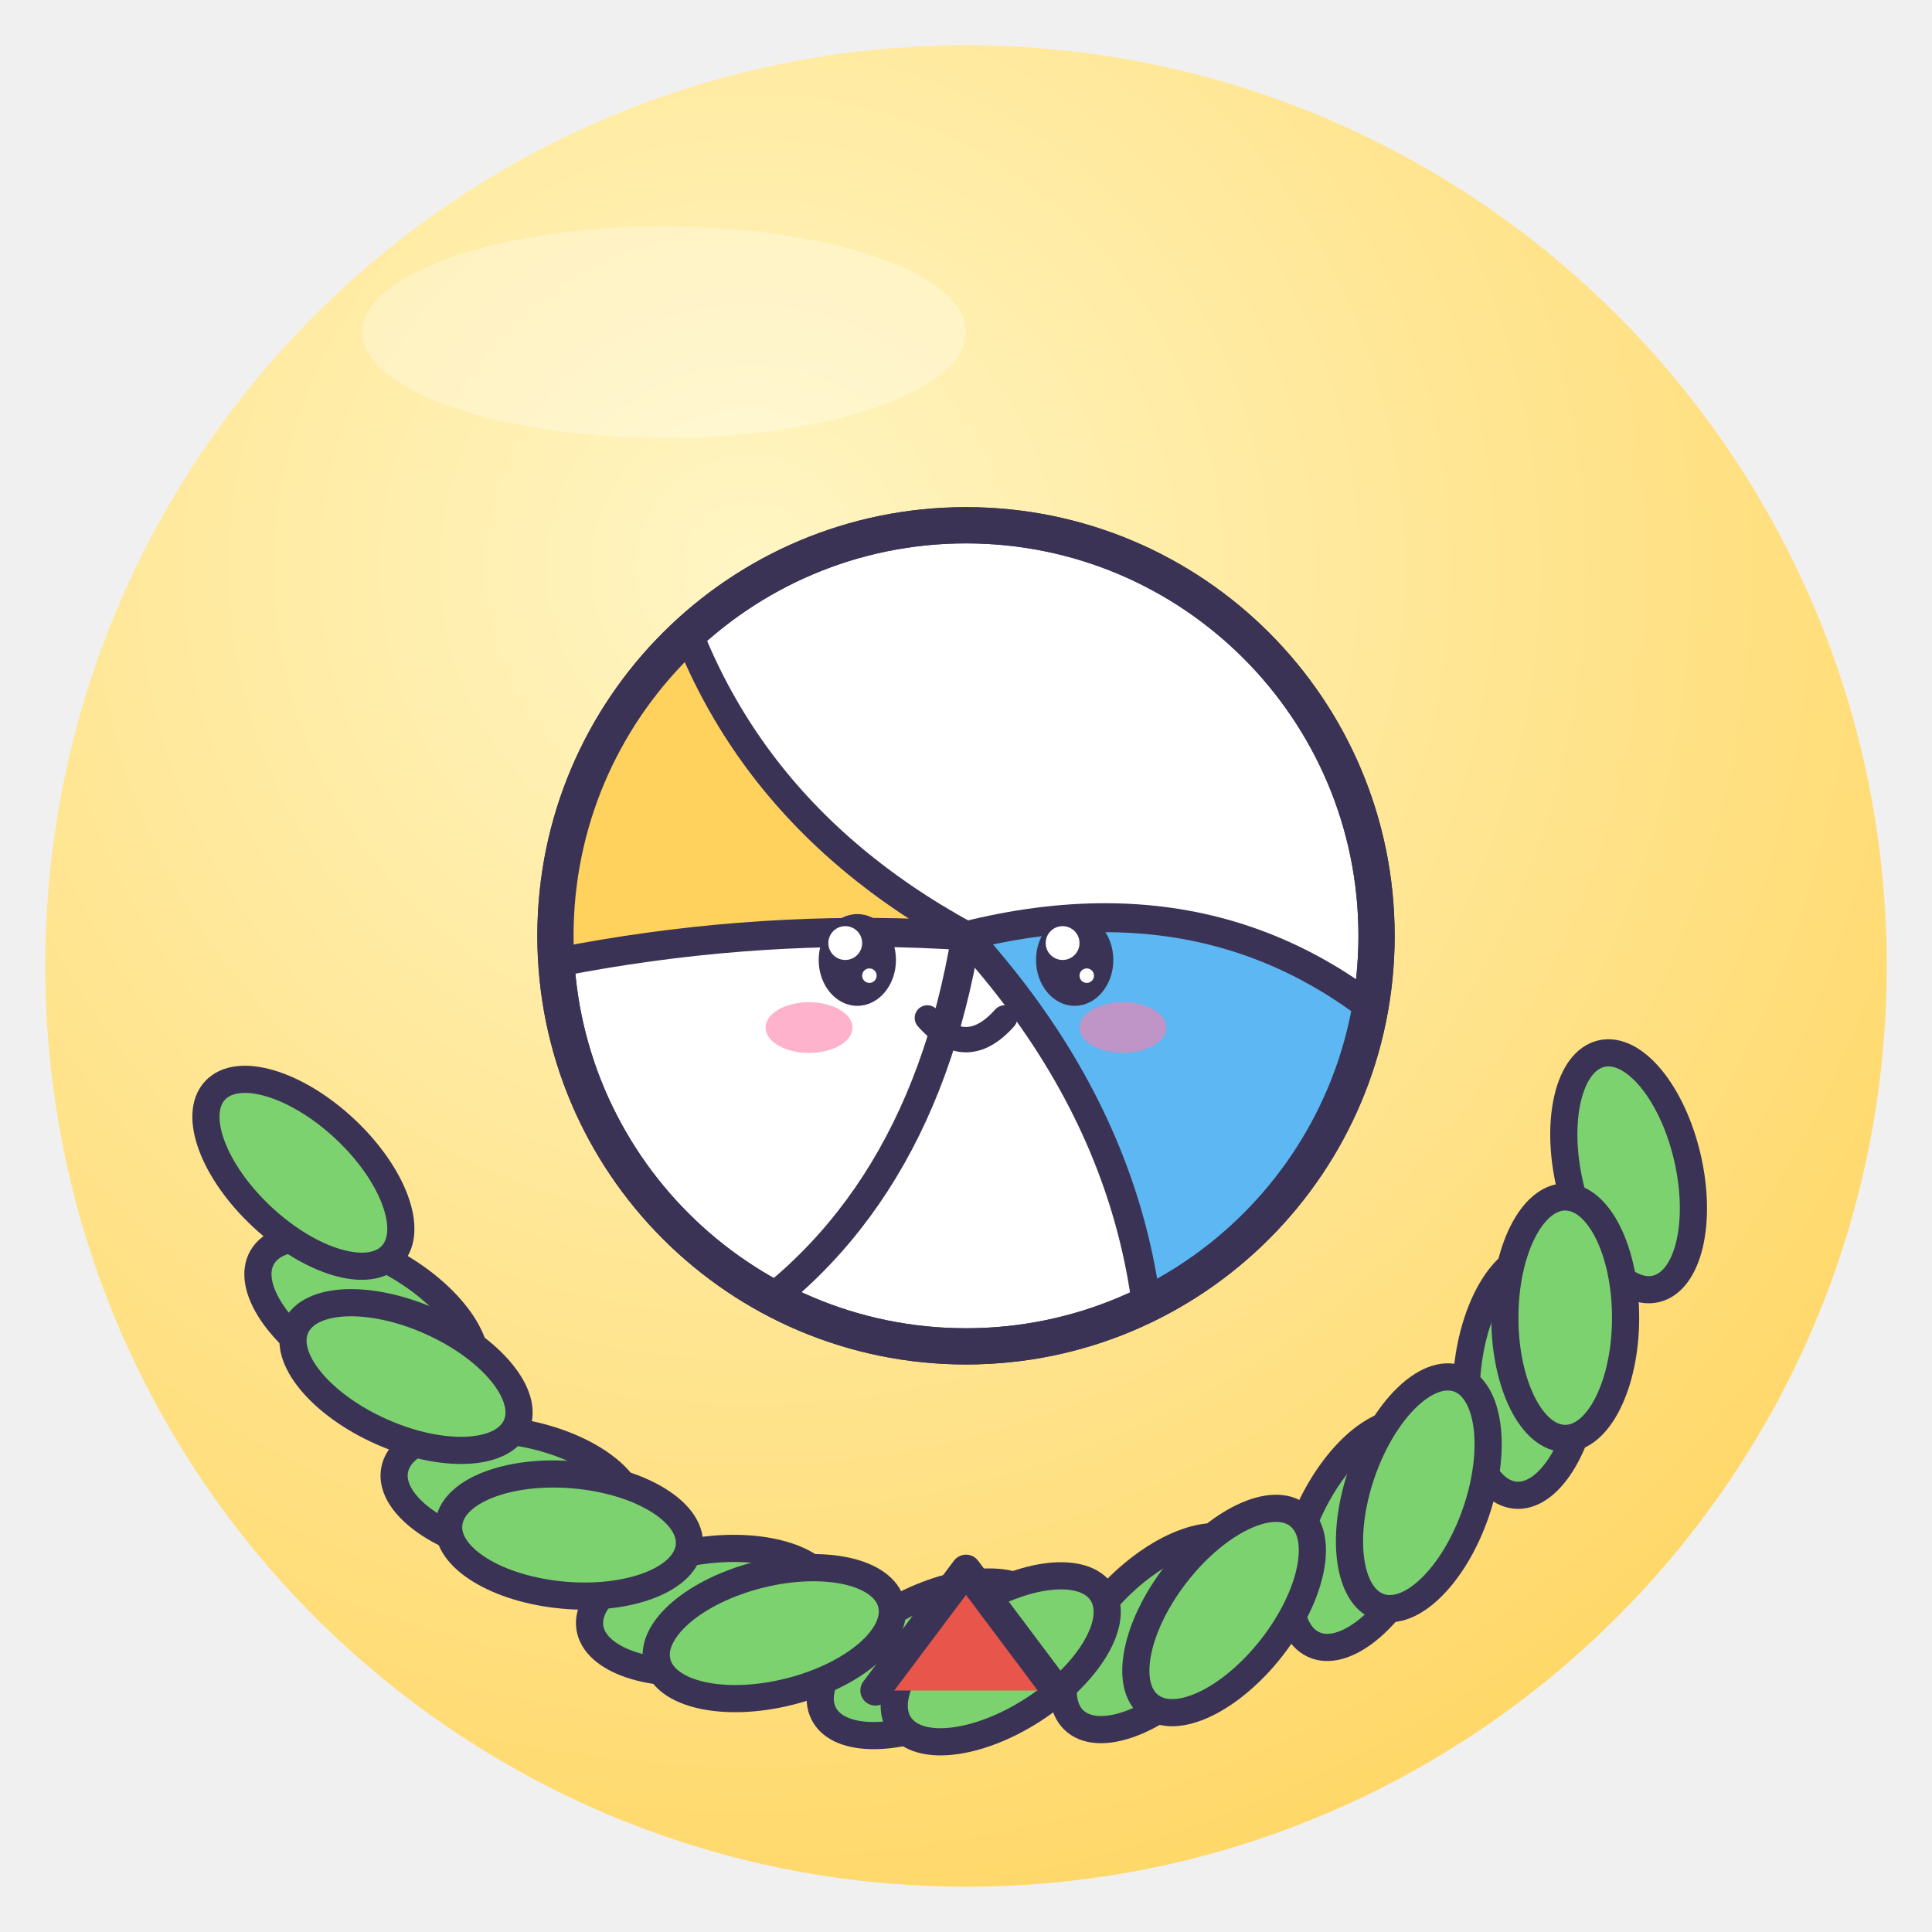
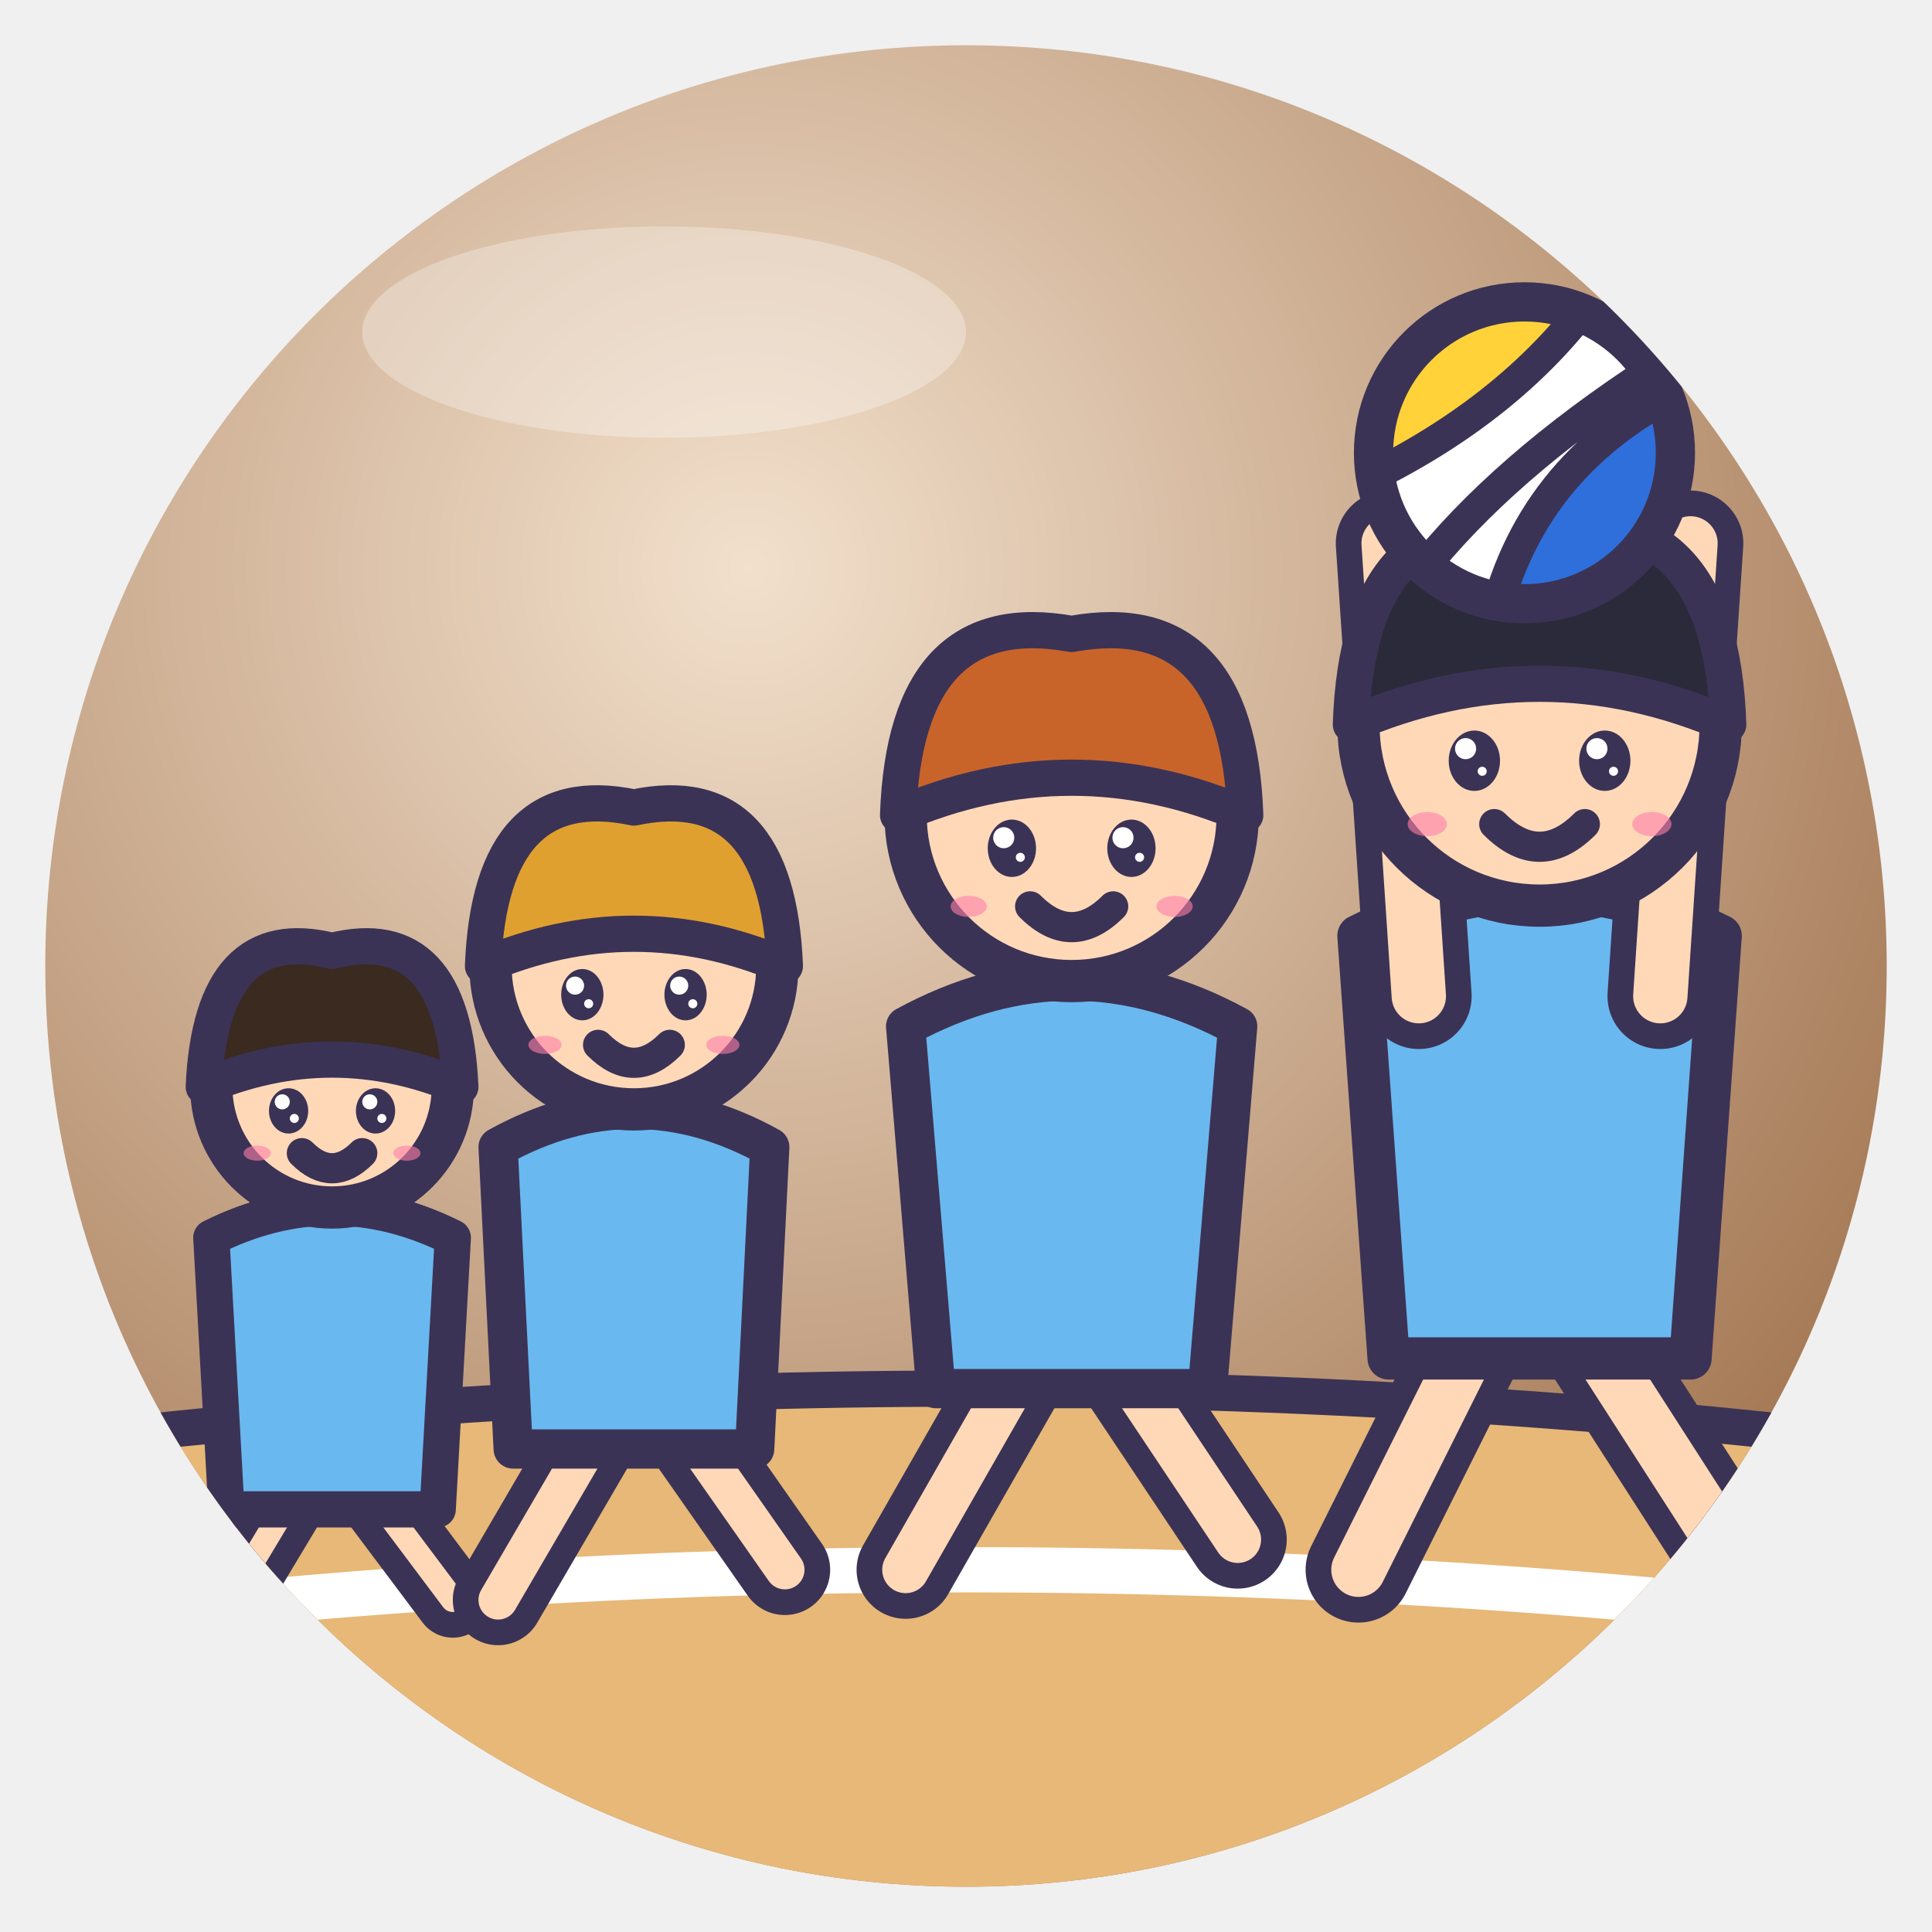
<svg xmlns="http://www.w3.org/2000/svg" viewBox="0 0 128 128" width="128" height="128">
  <defs>
    <radialGradient id="g" cx="38%" cy="28%" r="85%">
-       <stop offset="0" stop-color="#FFF6C4" />
-       <stop offset="1" stop-color="#FFD45E" />
+       <stop offset="0" stop-color="#F2E0CC" />
+       <stop offset="1" stop-color="#9A6A44" />
    </radialGradient>
    <clipPath id="c">
      <circle cx="64" cy="64" r="61" />
    </clipPath>
  </defs>
  <circle cx="64" cy="64" r="61" fill="url(#g)" />
  <g clip-path="url(#c)">
-     <ellipse cx="107.9" cy="77.6" rx="8" ry="4" fill="#7CD26E" stroke="#3B3355" stroke-linejoin="round" stroke-linecap="round" stroke-width="1.8" transform="rotate(77 107.9 77.6)" />
-     <ellipse cx="101.2" cy="91.1" rx="8" ry="4" fill="#7CD26E" stroke="#3B3355" stroke-linejoin="round" stroke-linecap="round" stroke-width="1.8" transform="rotate(96 101.2 91.1)" />
-     <ellipse cx="90.4" cy="101.7" rx="8" ry="4" fill="#7CD26E" stroke="#3B3355" stroke-linejoin="round" stroke-linecap="round" stroke-width="1.8" transform="rotate(115 90.4 101.7)" />
-     <ellipse cx="76.7" cy="108.2" rx="8" ry="4" fill="#7CD26E" stroke="#3B3355" stroke-linejoin="round" stroke-linecap="round" stroke-width="1.8" transform="rotate(134 76.7 108.2)" />
-     <ellipse cx="61.7" cy="109.9" rx="8" ry="4" fill="#7CD26E" stroke="#3B3355" stroke-linejoin="round" stroke-linecap="round" stroke-width="1.8" transform="rotate(153 61.7 109.9)" />
-     <ellipse cx="47.0" cy="106.7" rx="8" ry="4" fill="#7CD26E" stroke="#3B3355" stroke-linejoin="round" stroke-linecap="round" stroke-width="1.8" transform="rotate(172 47.0 106.7)" />
-     <ellipse cx="34.0" cy="98.9" rx="8" ry="4" fill="#7CD26E" stroke="#3B3355" stroke-linejoin="round" stroke-linecap="round" stroke-width="1.8" transform="rotate(191 34.0 98.9)" />
-     <ellipse cx="24.3" cy="87.3" rx="8" ry="4" fill="#7CD26E" stroke="#3B3355" stroke-linejoin="round" stroke-linecap="round" stroke-width="1.8" transform="rotate(210 24.3 87.3)" />
-     <ellipse cx="20.1" cy="77.7" rx="8" ry="4" fill="#7CD26E" stroke="#3B3355" stroke-linejoin="round" stroke-linecap="round" stroke-width="1.8" transform="rotate(223 20.1 77.7)" />
-     <ellipse cx="26.9" cy="91.2" rx="8" ry="4" fill="#7CD26E" stroke="#3B3355" stroke-linejoin="round" stroke-linecap="round" stroke-width="1.8" transform="rotate(204 26.9 91.2)" />
-     <ellipse cx="37.7" cy="101.7" rx="8" ry="4" fill="#7CD26E" stroke="#3B3355" stroke-linejoin="round" stroke-linecap="round" stroke-width="1.8" transform="rotate(185 37.7 101.7)" />
-     <ellipse cx="51.3" cy="108.2" rx="8" ry="4" fill="#7CD26E" stroke="#3B3355" stroke-linejoin="round" stroke-linecap="round" stroke-width="1.8" transform="rotate(166 51.3 108.2)" />
-     <ellipse cx="66.3" cy="109.9" rx="8" ry="4" fill="#7CD26E" stroke="#3B3355" stroke-linejoin="round" stroke-linecap="round" stroke-width="1.8" transform="rotate(147 66.3 109.9)" />
-     <ellipse cx="81.1" cy="106.7" rx="8" ry="4" fill="#7CD26E" stroke="#3B3355" stroke-linejoin="round" stroke-linecap="round" stroke-width="1.8" transform="rotate(128 81.1 106.7)" />
-     <ellipse cx="94.0" cy="98.9" rx="8" ry="4" fill="#7CD26E" stroke="#3B3355" stroke-linejoin="round" stroke-linecap="round" stroke-width="1.8" transform="rotate(109 94.0 98.9)" />
-     <ellipse cx="103.7" cy="87.3" rx="8" ry="4" fill="#7CD26E" stroke="#3B3355" stroke-linejoin="round" stroke-linecap="round" stroke-width="1.8" transform="rotate(90 103.7 87.3)" />
-     <path d="M58 112 L64 104 L70 112" fill="#E8554A" stroke="#3B3355" stroke-linejoin="round" stroke-linecap="round" stroke-width="2" />
-     <g transform="translate(64 62) rotate(0) scale(0.8 0.8)">
-       <circle r="34" fill="#fff" stroke="#3B3355" stroke-linejoin="round" stroke-linecap="round" stroke-width="3" />
-       <clipPath id="vbc">
-         <circle r="34" />
-       </clipPath>
-       <g clip-path="url(#vbc)">
-         <path d="M0 0 Q-22 -12 -26 -36 L-60 -30 V10 Q-30 -2 0 0Z" fill="#FFD25E" stroke="#3B3355" stroke-linejoin="round" stroke-linecap="round" stroke-width="2.4" />
-         <path d="M0 0 Q24 -6 40 12 L42 50 H14 Q20 22 0 0Z" fill="#5CB7F2" stroke="#3B3355" stroke-linejoin="round" stroke-linecap="round" stroke-width="2.4" />
-         <path d="M0 0 Q-4 24 -22 34" fill="none" stroke="#3B3355" stroke-linejoin="round" stroke-linecap="round" stroke-width="2.4" />
-       </g>
-       <circle r="34" fill="none" stroke="#3B3355" stroke-linejoin="round" stroke-linecap="round" stroke-width="3" />
-       <ellipse cx="-9" cy="2" rx="3.2" ry="3.8" fill="#3B3355" />
-       <circle cx="-10.0" cy="0.6" r="1.4" fill="#fff" />
-       <circle cx="-8.0" cy="3.3" r="0.6" fill="#fff" />
-       <ellipse cx="9" cy="2" rx="3.2" ry="3.8" fill="#3B3355" />
-       <circle cx="8.0" cy="0.6" r="1.4" fill="#fff" />
-       <circle cx="10.0" cy="3.3" r="0.6" fill="#fff" />
-       <ellipse cx="-13.0" cy="7.6" rx="3.6" ry="2.1" fill="#FF7FA8" opacity=".6" />
-       <ellipse cx="13.0" cy="7.6" rx="3.6" ry="2.1" fill="#FF7FA8" opacity=".6" />
-       <path d="M-3.2 6.8 Q0 10.4 3.2 6.8" fill="none" stroke="#3B3355" stroke-linejoin="round" stroke-linecap="round" stroke-width="2.1" />
+     <path d="M0 96 Q64 88 128 96 V128 H0Z" fill="#E7B877" stroke="#3B3355" stroke-linejoin="round" stroke-linecap="round" stroke-width="2.4" />
+     <path d="M0 108 Q64 100 128 108" fill="none" stroke="#fff" stroke-width="3" />
+     <path d="M20 98 L14 108" fill="none" stroke="#3B3355" stroke-linejoin="round" stroke-linecap="round" stroke-width="5" />
+     <path d="M20 98 L14 108" fill="none" stroke="#FFD8B8" stroke-width="1.6" stroke-linecap="round" />
+     <path d="M24 98 L30 106" fill="none" stroke="#3B3355" stroke-linejoin="round" stroke-linecap="round" stroke-width="5" />
+     <path d="M24 98 L30 106" fill="none" stroke="#FFD8B8" stroke-width="1.6" stroke-linecap="round" />
+     <path d="M14 82 Q22 78 30 82 L29 100 H15Z" fill="#6AB8F0" stroke="#3B3355" stroke-linejoin="round" stroke-linecap="round" stroke-width="2.4" />
+     <circle cx="22" cy="72" r="8" fill="#FFD8B8" stroke="#3B3355" stroke-linejoin="round" stroke-linecap="round" stroke-width="2.8" />
+     <path d="M13.5 72 Q14 61 22 63 Q30 61 30.5 72 Q22 68.4 13.5 72Z" fill="#3A2A20" stroke="#3B3355" stroke-linejoin="round" stroke-linecap="round" stroke-width="2.4" />
+     <ellipse cx="19.12" cy="73.6" rx="1.3" ry="1.5" fill="#3B3355" />
+     <circle cx="18.7" cy="73.0" r="0.5" fill="#fff" />
+     <circle cx="19.5" cy="74.1" r="0.3" fill="#fff" />
+     <ellipse cx="24.88" cy="73.6" rx="1.3" ry="1.5" fill="#3B3355" />
+     <circle cx="24.5" cy="73.0" r="0.5" fill="#fff" />
+     <circle cx="25.3" cy="74.1" r="0.3" fill="#fff" />
+     <path d="M20.0 76.4 Q22 78.4 24.0 76.4" fill="none" stroke="#3B3355" stroke-linejoin="round" stroke-linecap="round" stroke-width="2" />
+     <ellipse cx="17.04" cy="76.4" rx="0.9" ry="0.5" fill="#FF7FA8" opacity=".6" />
+     <ellipse cx="26.96" cy="76.4" rx="0.9" ry="0.5" fill="#FF7FA8" opacity=".6" />
+     <path d="M40 94 L33 106" fill="none" stroke="#3B3355" stroke-linejoin="round" stroke-linecap="round" stroke-width="6" />
+     <path d="M40 94 L33 106" fill="none" stroke="#FFD8B8" stroke-width="2.6" stroke-linecap="round" />
+     <path d="M45 94 L52 104" fill="none" stroke="#3B3355" stroke-linejoin="round" stroke-linecap="round" stroke-width="6" />
+     <path d="M45 94 L52 104" fill="none" stroke="#FFD8B8" stroke-width="2.6" stroke-linecap="round" />
+     <path d="M33 76 Q42 71 51 76 L50 96 H34Z" fill="#6AB8F0" stroke="#3B3355" stroke-linejoin="round" stroke-linecap="round" stroke-width="2.6" />
+     <circle cx="42" cy="64" r="9.5" fill="#FFD8B8" stroke="#3B3355" stroke-linejoin="round" stroke-linecap="round" stroke-width="2.8" />
+     <path d="M32.0 64 Q32.5 51.5 42 53.5 Q51.5 51.5 52.0 64 Q42 59.725 32.0 64Z" fill="#E0A030" stroke="#3B3355" stroke-linejoin="round" stroke-linecap="round" stroke-width="2.4" />
+     <ellipse cx="38.58" cy="65.9" rx="1.4" ry="1.7" fill="#3B3355" />
+     <circle cx="38.1" cy="65.3" r="0.6" fill="#fff" />
+     <circle cx="39.0" cy="66.5" r="0.3" fill="#fff" />
+     <ellipse cx="45.42" cy="65.9" rx="1.4" ry="1.7" fill="#3B3355" />
+     <circle cx="45.0" cy="65.3" r="0.6" fill="#fff" />
+     <circle cx="45.9" cy="66.5" r="0.3" fill="#fff" />
+     <path d="M39.625 69.225 Q42 71.6 44.375 69.225" fill="none" stroke="#3B3355" stroke-linejoin="round" stroke-linecap="round" stroke-width="2" />
+     <ellipse cx="36.11" cy="69.225" rx="1.1" ry="0.6" fill="#FF7FA8" opacity=".6" />
+     <ellipse cx="47.89" cy="69.225" rx="1.1" ry="0.6" fill="#FF7FA8" opacity=".6" />
+     <path d="M68 90 L60 104" fill="none" stroke="#3B3355" stroke-linejoin="round" stroke-linecap="round" stroke-width="6.5" />
+     <path d="M68 90 L60 104" fill="none" stroke="#FFD8B8" stroke-width="3.1" stroke-linecap="round" />
+     <path d="M74 90 L82 102" fill="none" stroke="#3B3355" stroke-linejoin="round" stroke-linecap="round" stroke-width="6.5" />
+     <path d="M74 90 L82 102" fill="none" stroke="#FFD8B8" stroke-width="3.1" stroke-linecap="round" />
+     <path d="M60 68 Q71 62 82 68 L80 92 H62Z" fill="#6AB8F0" stroke="#3B3355" stroke-linejoin="round" stroke-linecap="round" stroke-width="2.6" />
+     <circle cx="71" cy="54" r="11" fill="#FFD8B8" stroke="#3B3355" stroke-linejoin="round" stroke-linecap="round" stroke-width="2.8" />
+     <path d="M59.5 54 Q60 40 71 42 Q82 40 82.5 54 Q71 49.05 59.5 54Z" fill="#C8642A" stroke="#3B3355" stroke-linejoin="round" stroke-linecap="round" stroke-width="2.4" />
+     <ellipse cx="67.04" cy="56.2" rx="1.6" ry="1.9" fill="#3B3355" />
+     <circle cx="66.5" cy="55.5" r="0.7" fill="#fff" />
+     <circle cx="67.6" cy="56.8" r="0.3" fill="#fff" />
+     <ellipse cx="74.96" cy="56.2" rx="1.6" ry="1.9" fill="#3B3355" />
+     <circle cx="74.4" cy="55.5" r="0.7" fill="#fff" />
+     <circle cx="75.5" cy="56.8" r="0.3" fill="#fff" />
+     <path d="M68.25 60.05 Q71 62.8 73.75 60.05" fill="none" stroke="#3B3355" stroke-linejoin="round" stroke-linecap="round" stroke-width="2" />
+     <ellipse cx="64.18" cy="60.05" rx="1.2" ry="0.7" fill="#FF7FA8" opacity=".6" />
+     <ellipse cx="77.82" cy="60.05" rx="1.2" ry="0.7" fill="#FF7FA8" opacity=".6" />
+     <path d="M98 88 L90 104" fill="none" stroke="#3B3355" stroke-linejoin="round" stroke-linecap="round" stroke-width="7" />
+     <path d="M98 88 L90 104" fill="none" stroke="#FFD8B8" stroke-width="3.6" stroke-linecap="round" />
+     <path d="M105 88 L114 102" fill="none" stroke="#3B3355" stroke-linejoin="round" stroke-linecap="round" stroke-width="7" />
+     <path d="M105 88 L114 102" fill="none" stroke="#FFD8B8" stroke-width="3.6" stroke-linecap="round" />
+     <path d="M90 62 Q102 56 114 62 L112 90 H92Z" fill="#6AB8F0" stroke="#3B3355" stroke-linejoin="round" stroke-linecap="round" stroke-width="2.8" />
+     <path d="M94 66 L92 36" fill="none" stroke="#3B3355" stroke-linejoin="round" stroke-linecap="round" stroke-width="7" />
+     <path d="M94 66 L92 36" fill="none" stroke="#FFD8B8" stroke-width="3.6" stroke-linecap="round" />
+     <path d="M110 66 L112 36" fill="none" stroke="#3B3355" stroke-linejoin="round" stroke-linecap="round" stroke-width="7" />
+     <path d="M110 66 L112 36" fill="none" stroke="#FFD8B8" stroke-width="3.6" stroke-linecap="round" />
+     <circle cx="102" cy="48" r="12" fill="#FFD8B8" stroke="#3B3355" stroke-linejoin="round" stroke-linecap="round" stroke-width="2.8" />
+     <path d="M89.5 48 Q90 33 102 35 Q114 33 114.5 48 Q102 42.6 89.5 48Z" fill="#2A2A3A" stroke="#3B3355" stroke-linejoin="round" stroke-linecap="round" stroke-width="2.4" />
+     <ellipse cx="97.68" cy="50.4" rx="1.7" ry="2.0" fill="#3B3355" />
+     <circle cx="97.1" cy="49.6" r="0.7" fill="#fff" />
+     <circle cx="98.2" cy="51.1" r="0.3" fill="#fff" />
+     <ellipse cx="106.32" cy="50.4" rx="1.7" ry="2.0" fill="#3B3355" />
+     <circle cx="105.8" cy="49.6" r="0.7" fill="#fff" />
+     <circle cx="106.9" cy="51.1" r="0.3" fill="#fff" />
+     <path d="M99.0 54.6 Q102 57.6 105.0 54.6" fill="none" stroke="#3B3355" stroke-linejoin="round" stroke-linecap="round" stroke-width="2" />
+     <ellipse cx="94.56" cy="54.6" rx="1.3" ry="0.8" fill="#FF7FA8" opacity=".6" />
+     <ellipse cx="109.44" cy="54.6" rx="1.3" ry="0.8" fill="#FF7FA8" opacity=".6" />
+     <clipPath id="vb24">
+       <circle cx="101" cy="30" r="10" />
+     </clipPath>
+     <circle cx="101" cy="30" r="10" fill="#fff" />
+     <g clip-path="url(#vb24)">
+       <path d="M90.0 32.0 Q100.5 27.0 106.0 19.0 L90.0 19.0Z" fill="#FFD23A" />
+       <path d="M112.0 25.5 Q101.5 30.5 99.0 41.0 L112.0 41.0Z" fill="#2F6FDB" />
+       <path d="M90.0 32.0 Q100.5 27.0 106.0 19.0 M112.0 25.5 Q101.5 30.5 99.0 41.0 M94.0 38.0 Q99.5 31.0 109.5 24.5" fill="none" stroke="#3B3355" stroke-linejoin="round" stroke-linecap="round" stroke-width="2.08" />
    </g>
+     <circle cx="101" cy="30" r="10" fill="none" stroke="#3B3355" stroke-linejoin="round" stroke-linecap="round" stroke-width="2.6" />
  </g>
  <ellipse cx="44" cy="22" rx="20" ry="7" fill="#fff" opacity=".3" />
</svg>
